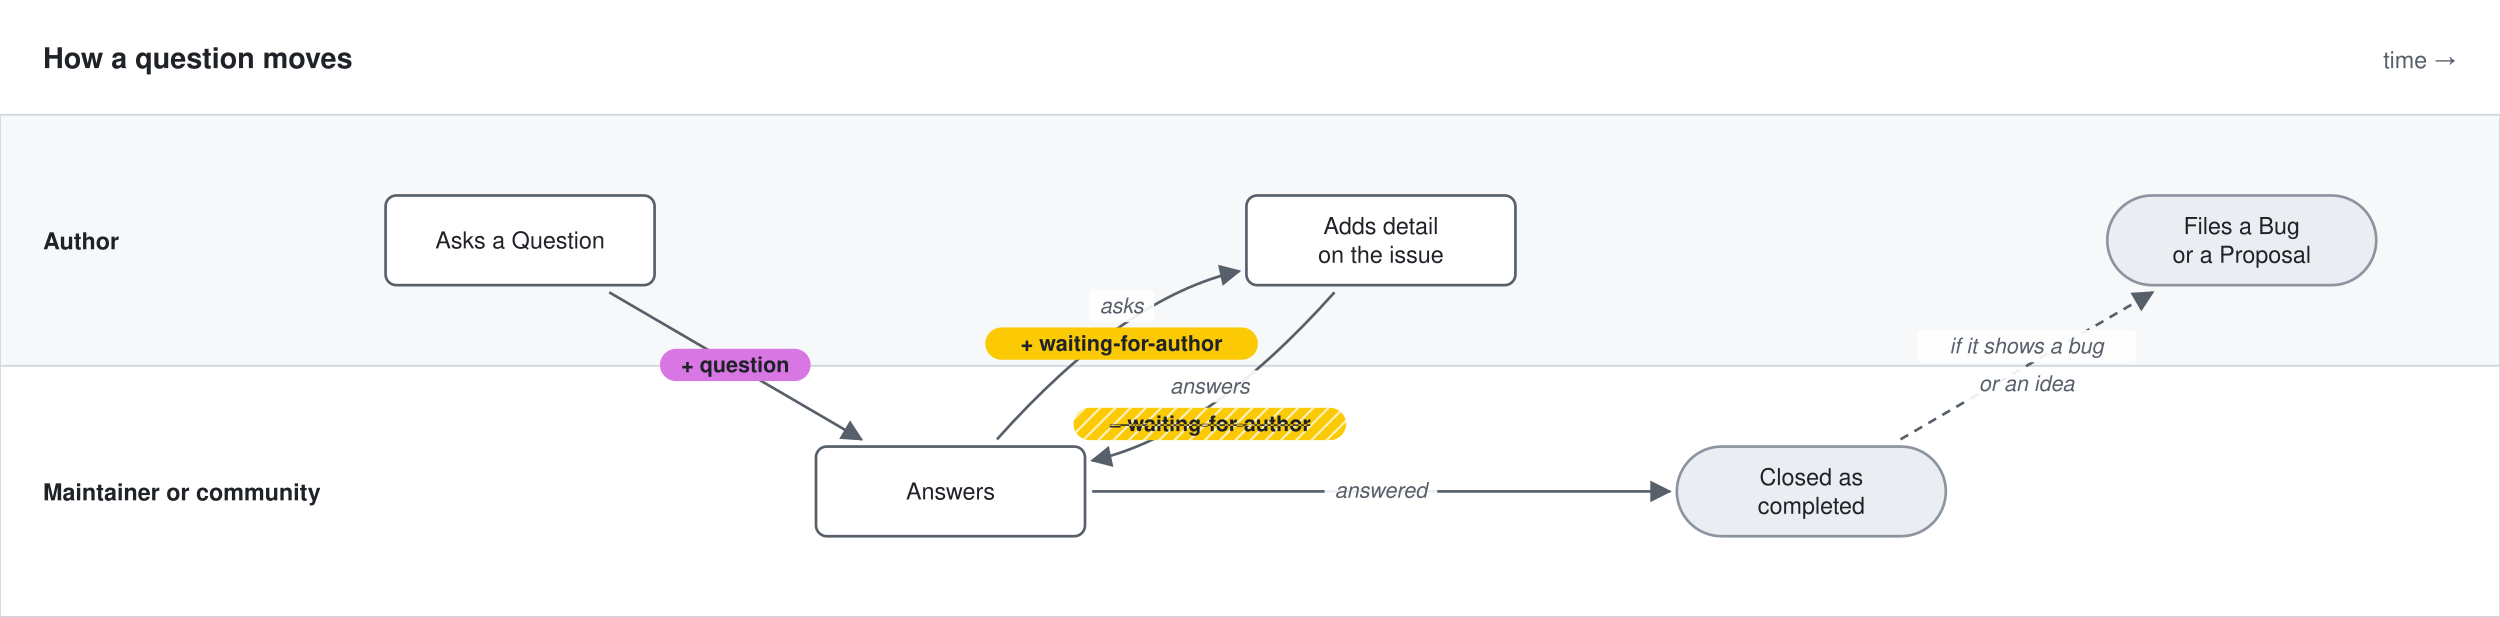
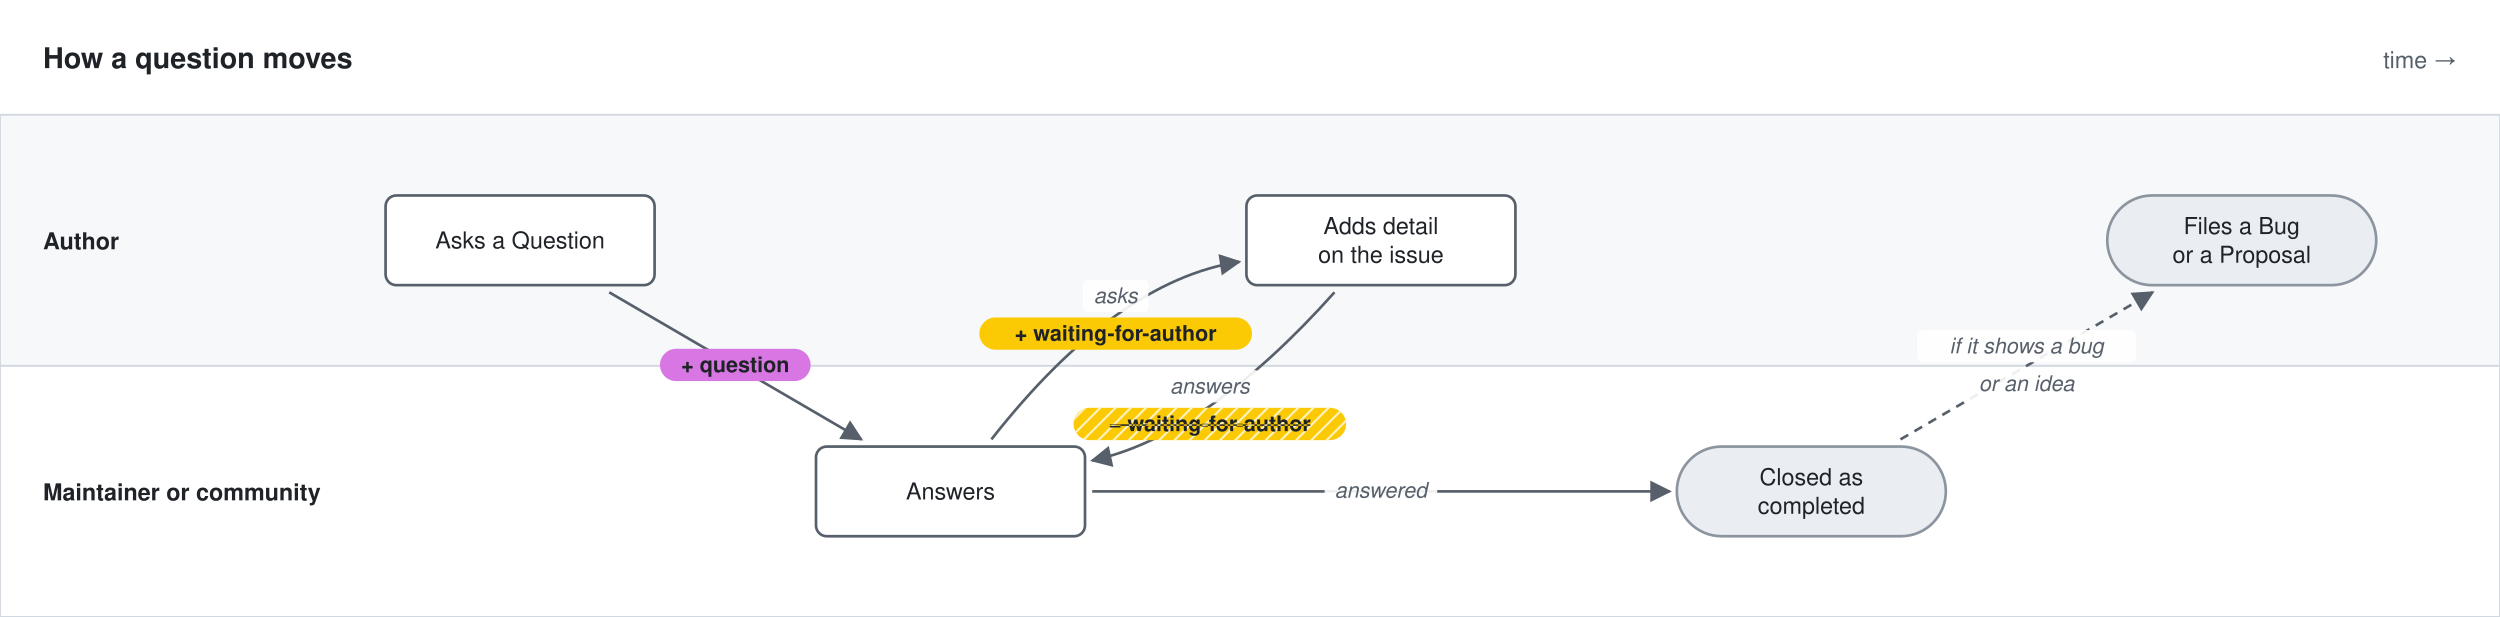
<svg xmlns="http://www.w3.org/2000/svg" viewBox="0 0 1394 344" width="1394" height="344" font-family="-apple-system, Segoe UI, Helvetica, Arial, sans-serif" font-size="13">
  <defs>
    <pattern id="hatch" width="6" height="6" patternUnits="userSpaceOnUse" patternTransform="rotate(45)">
      <line x1="0" y1="0" x2="0" y2="6" stroke="#ffffff" stroke-width="2.5" stroke-opacity="0.7" />
    </pattern>
    <marker id="arr" viewBox="0 0 10 10" refX="9" refY="5" markerWidth="8" markerHeight="8" orient="auto-start-reverse">
      <path d="M0,0 L10,5 L0,10 z" fill="#57606a" />
    </marker>
  </defs>
  <rect width="1394" height="344" fill="#ffffff" />
  <text x="24" y="38" font-size="16" font-weight="600" fill="#1f2328">How a question moves</text>
  <text x="1370" y="38" text-anchor="end" fill="#57606a">time →</text>
  <rect x="0" y="64" width="1394" height="140" fill="#f6f8fa" stroke="#d0d7de" />
  <text x="24" y="139.0" font-weight="600" fill="#1f2328">Author</text>
  <rect x="0" y="204" width="1394" height="140" fill="#ffffff" stroke="#d0d7de" />
  <text x="24" y="279.0" font-weight="600" fill="#1f2328">Maintainer or community</text>
  <path d="M339.7,163.0 Q410.0,204.0 480.3,245.0" fill="none" stroke="#57606a" stroke-width="1.5" marker-end="url(#arr)" />
-   <path d="M555.9,245.0 Q627.3,165.1 691.0,151.2" fill="none" stroke="#57606a" stroke-width="1.5" marker-end="url(#arr)" />
+   <path d="M552.8,245.0 Q622.3,156.5 691.0,146.0" fill="none" stroke="#57606a" stroke-width="1.5" marker-end="url(#arr)" />
  <path d="M744.1,163.0 Q672.7,242.9 609.0,256.8" fill="none" stroke="#57606a" stroke-width="1.5" marker-end="url(#arr)" />
  <path d="M609.0,274.0 Q770.0,274.0 931.0,274.0" fill="none" stroke="#57606a" stroke-width="1.5" marker-end="url(#arr)" />
  <path d="M1059.7,245.0 Q1130.0,204.0 1200.3,163.0" fill="none" stroke="#57606a" stroke-width="1.5" stroke-dasharray="5 4" marker-end="url(#arr)" />
  <rect x="215.0" y="109.0" width="150" height="50" rx="6" fill="#ffffff" stroke="#57606a" stroke-width="1.5" />
  <text x="290.0" y="138.5" text-anchor="middle" fill="#1f2328">Asks a Question</text>
  <rect x="455.0" y="249.0" width="150" height="50" rx="6" fill="#ffffff" stroke="#57606a" stroke-width="1.5" />
  <text x="530.0" y="278.5" text-anchor="middle" fill="#1f2328">Answers</text>
  <rect x="695.0" y="109.0" width="150" height="50" rx="6" fill="#ffffff" stroke="#57606a" stroke-width="1.5" />
  <text x="770.0" y="130.5" text-anchor="middle" fill="#1f2328">Adds detail</text>
  <text x="770.0" y="146.5" text-anchor="middle" fill="#1f2328">on the issue</text>
  <rect x="935.0" y="249.0" width="150" height="50" rx="25" fill="#eaeef2" stroke="#8c959f" stroke-width="1.5" />
  <text x="1010.0" y="270.5" text-anchor="middle" fill="#1f2328">Closed as</text>
  <text x="1010.0" y="286.5" text-anchor="middle" fill="#1f2328">completed</text>
  <rect x="1175.0" y="109.0" width="150" height="50" rx="25" fill="#eaeef2" stroke="#8c959f" stroke-width="1.5" />
  <text x="1250.0" y="130.5" text-anchor="middle" fill="#1f2328">Files a Bug</text>
  <text x="1250.0" y="146.5" text-anchor="middle" fill="#1f2328">or a Proposal</text>
  <rect x="368.0" y="194.5" width="84.0" height="18" rx="9" fill="#d876e3" />
  <text x="410.0" y="207.5" text-anchor="middle" font-size="12" font-weight="600" fill="#1f2328">+ question</text>
-   <rect x="607.2" y="161.6" width="36.4" height="18" rx="3" fill="#ffffff" fill-opacity="0.9" />
-   <text x="625.4" y="174.6" text-anchor="middle" font-size="12" font-style="italic" fill="#57606a">asks</text>
-   <rect x="549.4" y="182.6" width="152.0" height="18" rx="9" fill="#fbca04" />
-   <text x="625.4" y="195.6" text-anchor="middle" font-size="12" font-weight="600" fill="#1f2328">+ waiting-for-author</text>
+   <rect x="603.9" y="156.0" width="36.4" height="18" rx="3" fill="#ffffff" fill-opacity="0.9" />
+   <text x="622.1" y="169.0" text-anchor="middle" font-size="12" font-style="italic" fill="#57606a">asks</text>
+   <rect x="546.1" y="177.0" width="152.0" height="18" rx="9" fill="#fbca04" />
+   <text x="622.1" y="190.0" text-anchor="middle" font-size="12" font-weight="600" fill="#1f2328">+ waiting-for-author</text>
  <rect x="646.5" y="206.4" width="56.2" height="18" rx="3" fill="#ffffff" fill-opacity="0.9" />
  <text x="674.6" y="219.4" text-anchor="middle" font-size="12" font-style="italic" fill="#57606a">answers</text>
  <rect x="598.6" y="227.4" width="152.0" height="18" rx="9" fill="#fbca04" />
  <rect x="598.6" y="227.4" width="152.0" height="18" rx="9" fill="url(#hatch)" />
  <text x="674.6" y="240.4" text-anchor="middle" font-size="12" font-weight="600" fill="#1f2328" text-decoration="line-through">− waiting-for-author</text>
  <rect x="738.6" y="264.5" width="62.8" height="18" rx="3" fill="#ffffff" fill-opacity="0.9" />
  <text x="770.0" y="277.5" text-anchor="middle" font-size="12" font-style="italic" fill="#57606a">answered</text>
  <rect x="1068.9" y="184.0" width="122.2" height="18" rx="3" fill="#ffffff" fill-opacity="0.9" />
  <text x="1130.0" y="197.0" text-anchor="middle" font-size="12" font-style="italic" fill="#57606a">if it shows a bug</text>
  <rect x="1092.0" y="205.0" width="76.0" height="18" rx="3" fill="#ffffff" fill-opacity="0.9" />
  <text x="1130.0" y="218.0" text-anchor="middle" font-size="12" font-style="italic" fill="#57606a">or an idea</text>
</svg>
